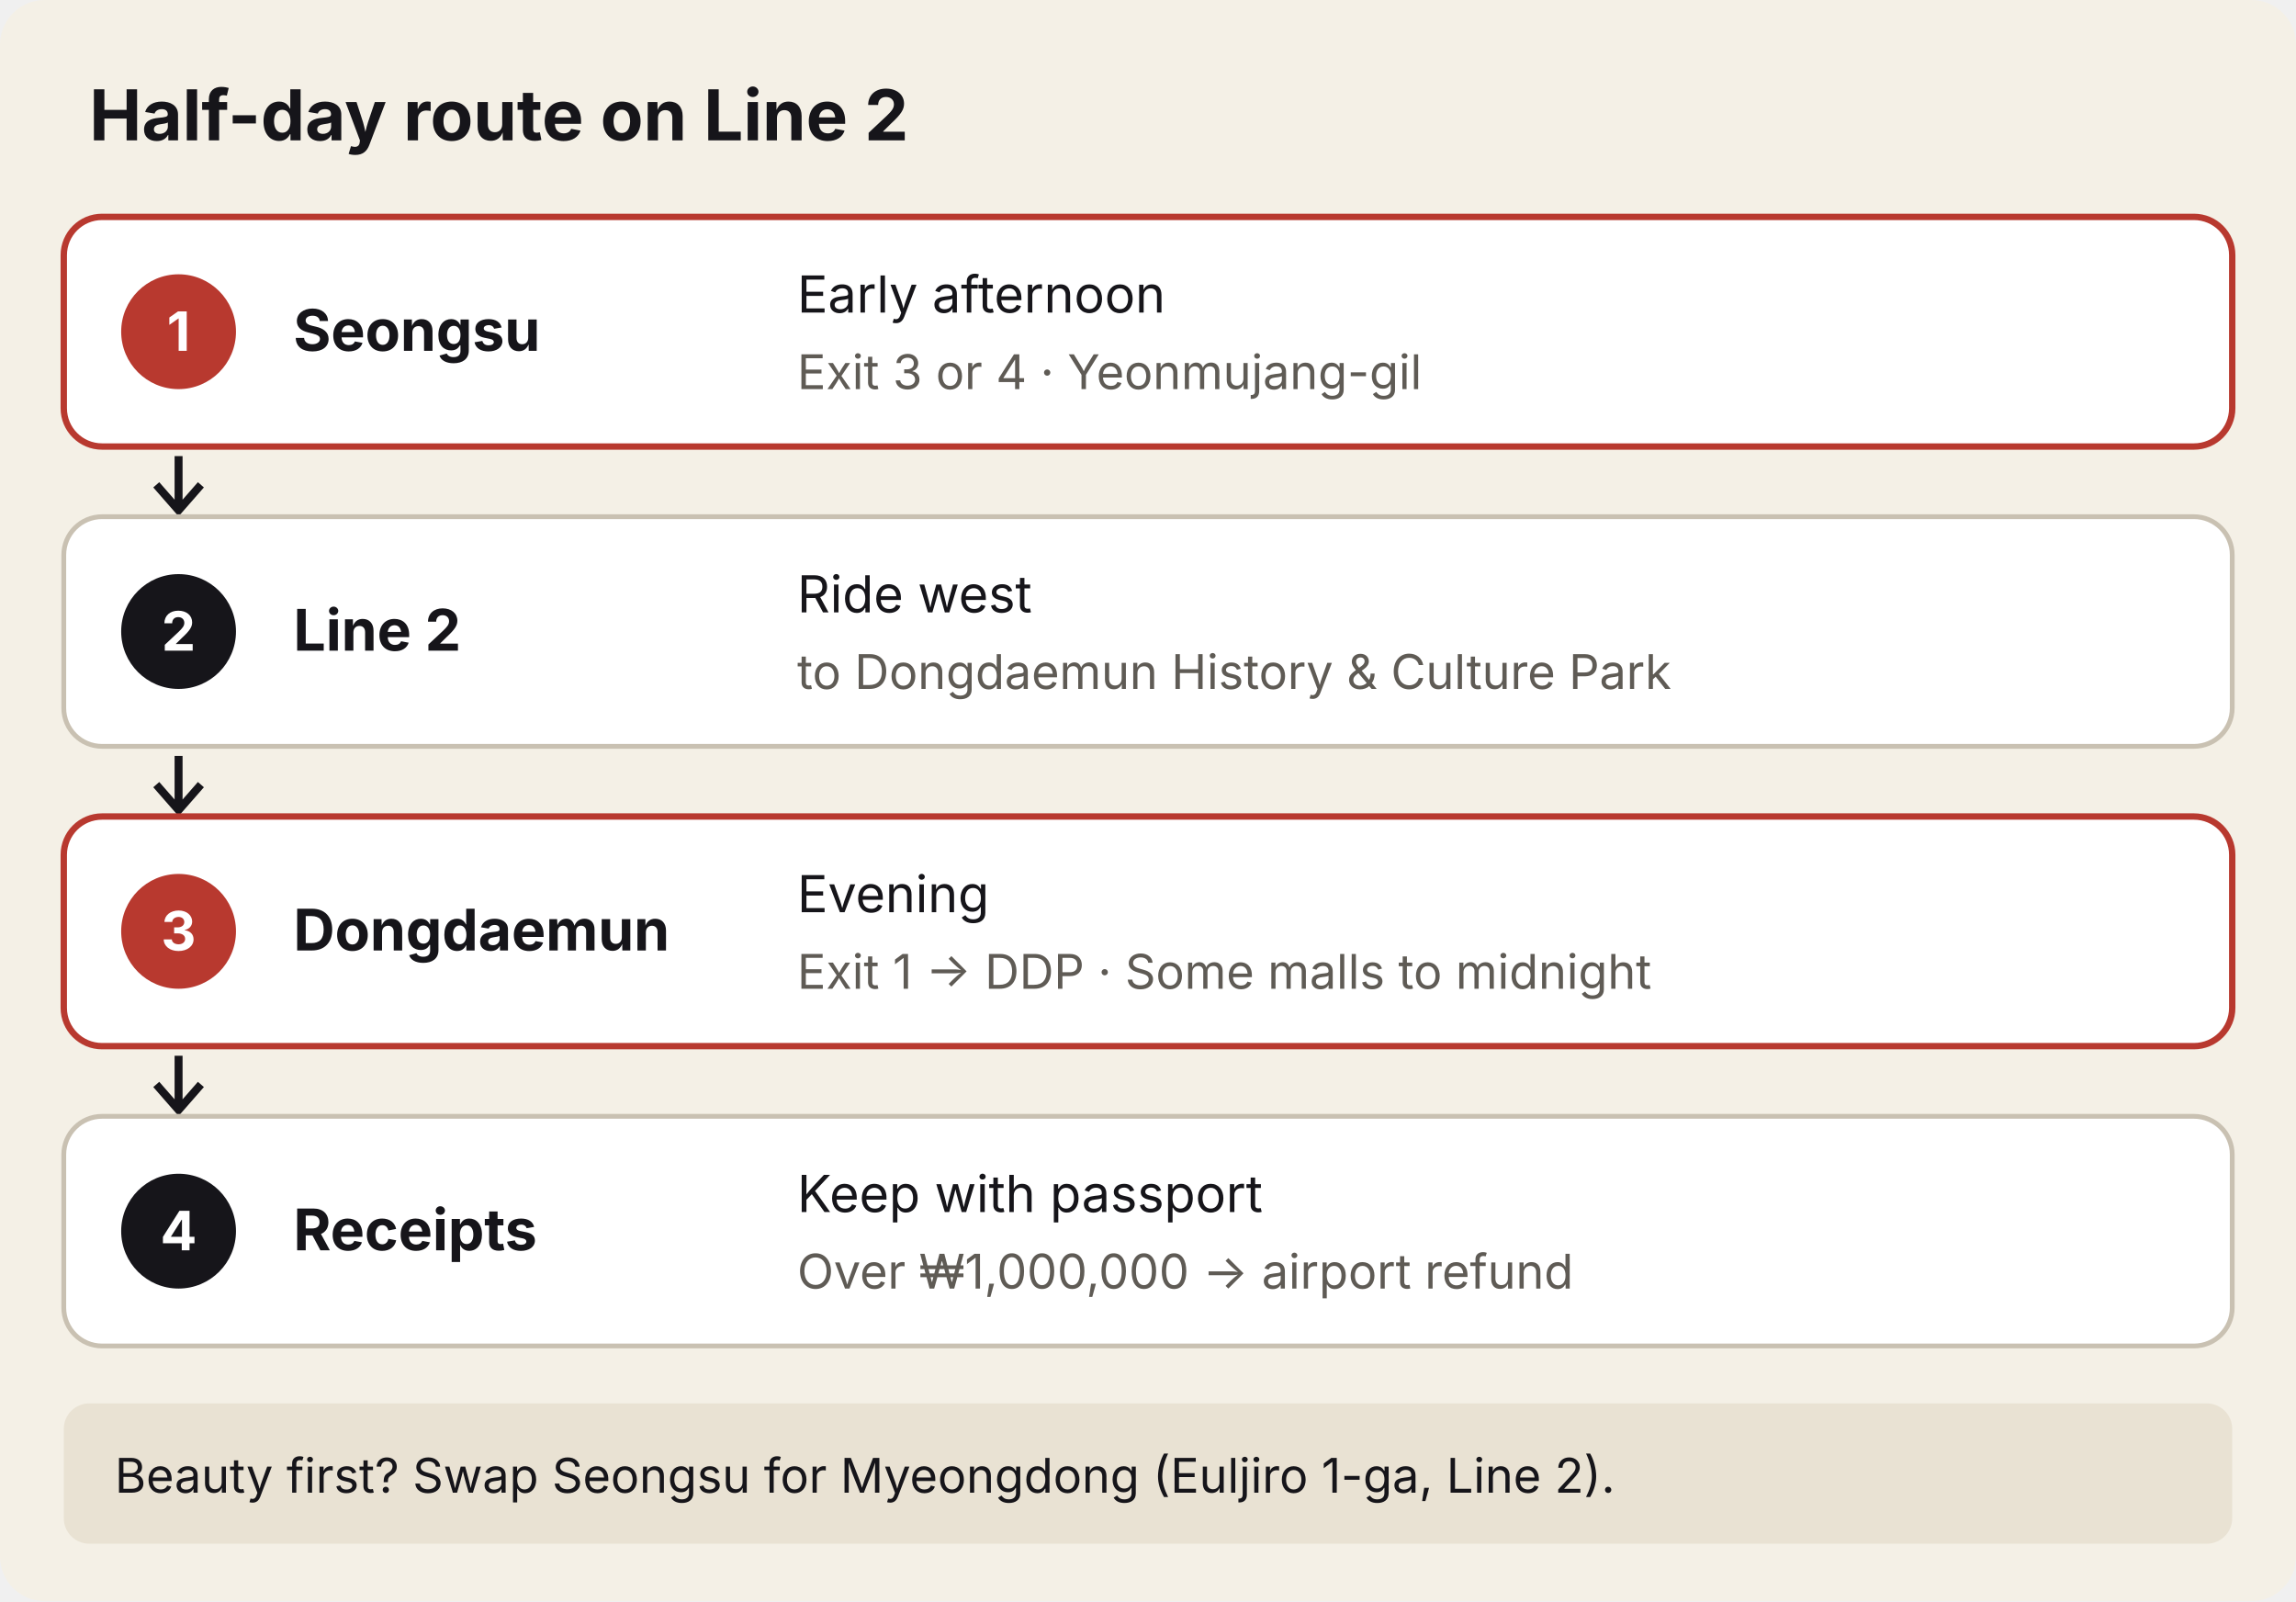
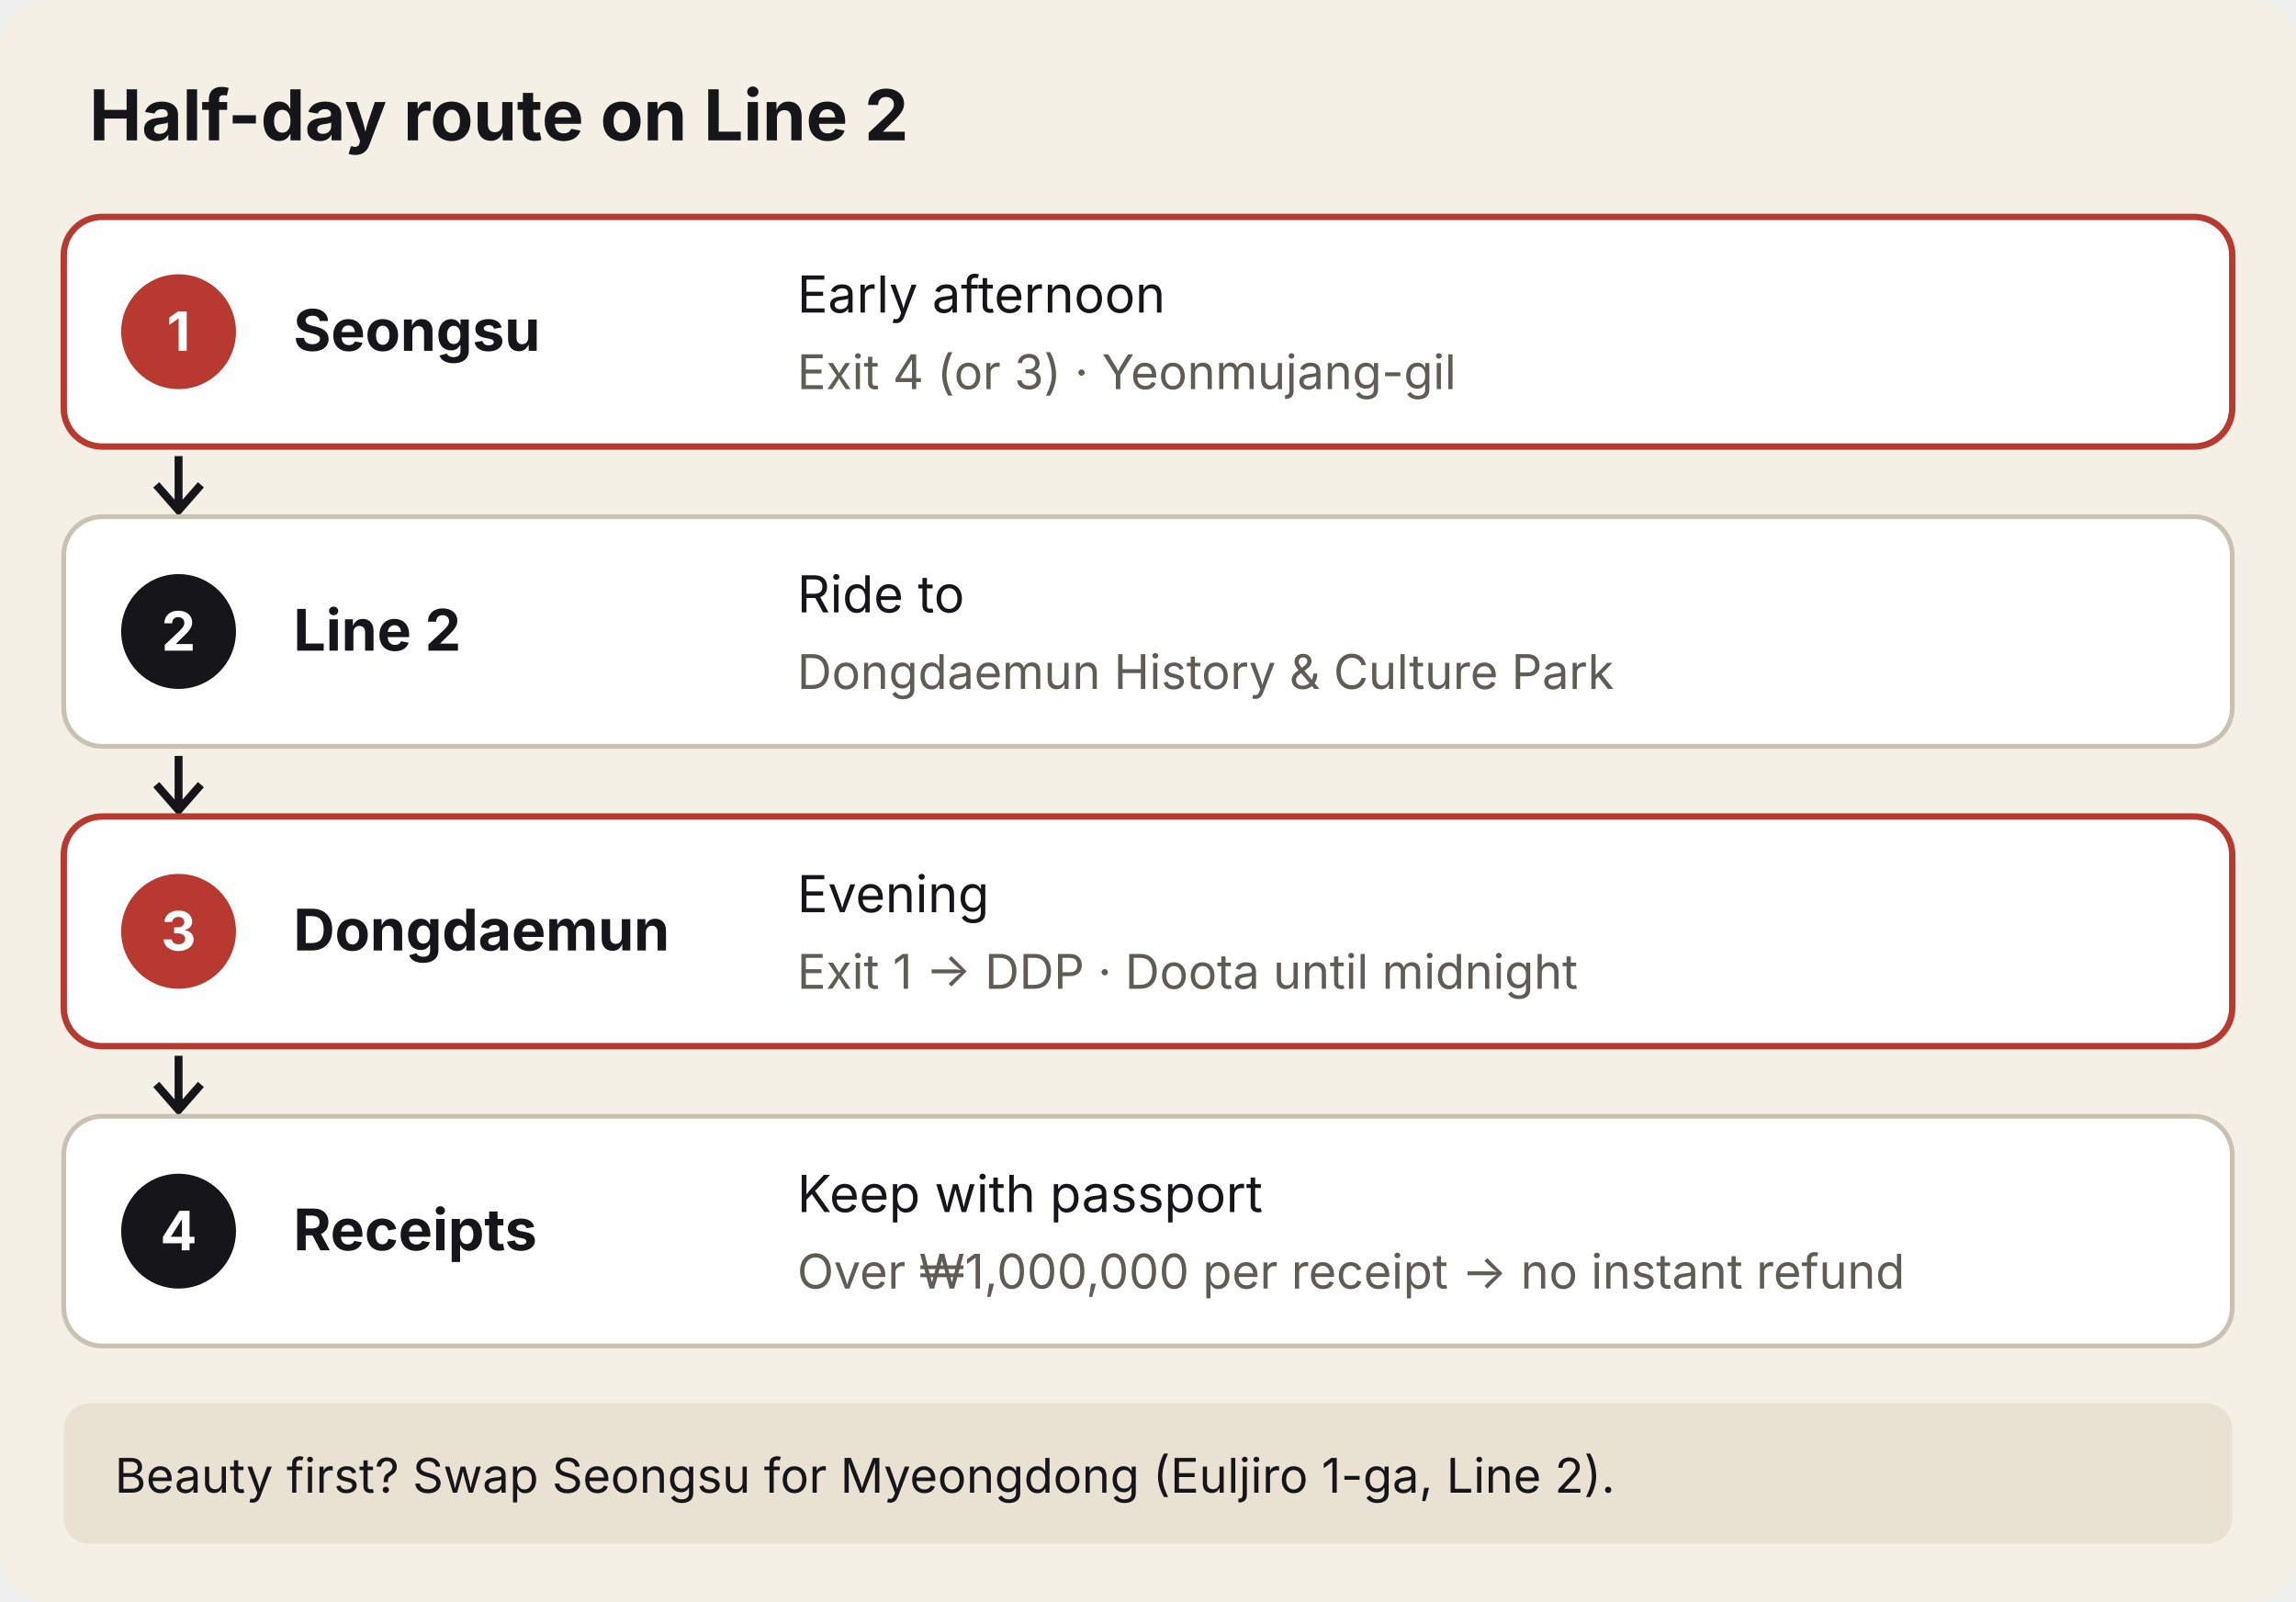
<svg xmlns="http://www.w3.org/2000/svg" viewBox="0 0 720 502" role="img" aria-label="Half-day route on Line 2" font-family="system-ui, -apple-system, &quot;Noto Sans KR&quot;, &quot;Noto Sans JP&quot;, &quot;Noto Sans TC&quot;, sans-serif">
  <rect x="0" y="0" width="720" height="502" rx="14" fill="#f4f0e6" />
  <text x="28" y="44" font-size="22" fill="#16151a" text-anchor="start" font-weight="bold">Half-day route on Line 2</text>
  <rect x="20" y="68" width="680" height="72" rx="12" fill="#ffffff" stroke="#b8392f" stroke-width="2" />
  <circle cx="56" cy="104.0" r="18" fill="#b8392f" />
  <text x="56" y="110.0" font-size="17" fill="#ffffff" text-anchor="middle" font-weight="bold">1</text>
  <text x="92" y="110.0" font-size="18" fill="#16151a" text-anchor="start" font-weight="bold">Seongsu</text>
  <text x="250" y="98" font-size="16" fill="#16151a" text-anchor="start" font-weight="normal">Early afternoon</text>
-   <text x="250" y="122" font-size="15" fill="#5f5b55" text-anchor="start" font-weight="normal">Exit 3 or 4 · Yeonmujang-gil</text>
+   <text x="250" y="122" font-size="15" fill="#5f5b55" text-anchor="start" font-weight="normal">Exit 4 (or 3) · Yeonmujang-gil</text>
  <path d="M56 143 L56 159 M49 152 L56 160 L63 152" stroke="#16151a" stroke-width="2.5" fill="none" />
  <rect x="20" y="162" width="680" height="72" rx="12" fill="#ffffff" stroke="#c9c1b2" stroke-width="1.5" />
  <circle cx="56" cy="198.0" r="18" fill="#16151a" />
  <text x="56" y="204.0" font-size="17" fill="#ffffff" text-anchor="middle" font-weight="bold">2</text>
  <text x="92" y="204.0" font-size="18" fill="#16151a" text-anchor="start" font-weight="bold">Line 2</text>
-   <text x="250" y="192" font-size="16" fill="#16151a" text-anchor="start" font-weight="normal">Ride west</text>
-   <text x="250" y="216" font-size="15" fill="#5f5b55" text-anchor="start" font-weight="normal">to Dongdaemun History &amp; Culture Park</text>
+   <text x="250" y="192" font-size="16" fill="#16151a" text-anchor="start" font-weight="normal">Ride to</text>
+   <text x="250" y="216" font-size="15" fill="#5f5b55" text-anchor="start" font-weight="normal">Dongdaemun History &amp; Culture Park</text>
  <path d="M56 237 L56 253 M49 246 L56 254 L63 246" stroke="#16151a" stroke-width="2.5" fill="none" />
  <rect x="20" y="256" width="680" height="72" rx="12" fill="#ffffff" stroke="#b8392f" stroke-width="2" />
  <circle cx="56" cy="292.0" r="18" fill="#b8392f" />
  <text x="56" y="298.0" font-size="17" fill="#ffffff" text-anchor="middle" font-weight="bold">3</text>
  <text x="92" y="298.0" font-size="18" fill="#16151a" text-anchor="start" font-weight="bold">Dongdaemun</text>
  <text x="250" y="286" font-size="16" fill="#16151a" text-anchor="start" font-weight="normal">Evening</text>
-   <text x="250" y="310" font-size="15" fill="#5f5b55" text-anchor="start" font-weight="normal">Exit 1 → DDP · Some malls to midnight</text>
+   <text x="250" y="310" font-size="15" fill="#5f5b55" text-anchor="start" font-weight="normal">Exit 1 → DDP · Doota until midnight</text>
  <path d="M56 331 L56 347 M49 340 L56 348 L63 340" stroke="#16151a" stroke-width="2.5" fill="none" />
  <rect x="20" y="350" width="680" height="72" rx="12" fill="#ffffff" stroke="#c9c1b2" stroke-width="1.5" />
  <circle cx="56" cy="386.0" r="18" fill="#16151a" />
  <text x="56" y="392.0" font-size="17" fill="#ffffff" text-anchor="middle" font-weight="bold">4</text>
  <text x="92" y="392.0" font-size="18" fill="#16151a" text-anchor="start" font-weight="bold">Receipts</text>
  <text x="250" y="380" font-size="16" fill="#16151a" text-anchor="start" font-weight="normal">Keep with passport</text>
-   <text x="250" y="404" font-size="15" fill="#5f5b55" text-anchor="start" font-weight="normal">Over ₩1,000,000 → airport refund</text>
+   <text x="250" y="404" font-size="15" fill="#5f5b55" text-anchor="start" font-weight="normal">Over ₩1,000,000 per receipt → no instant refund</text>
  <rect x="20" y="440" width="680" height="44" rx="8" fill="#e9e2d3" />
  <text x="36" y="468" font-size="15" fill="#16151a" text-anchor="start" font-weight="normal">Beauty first? Swap Seongsu for Myeongdong (Euljiro 1-ga, Line 2).</text>
</svg>
